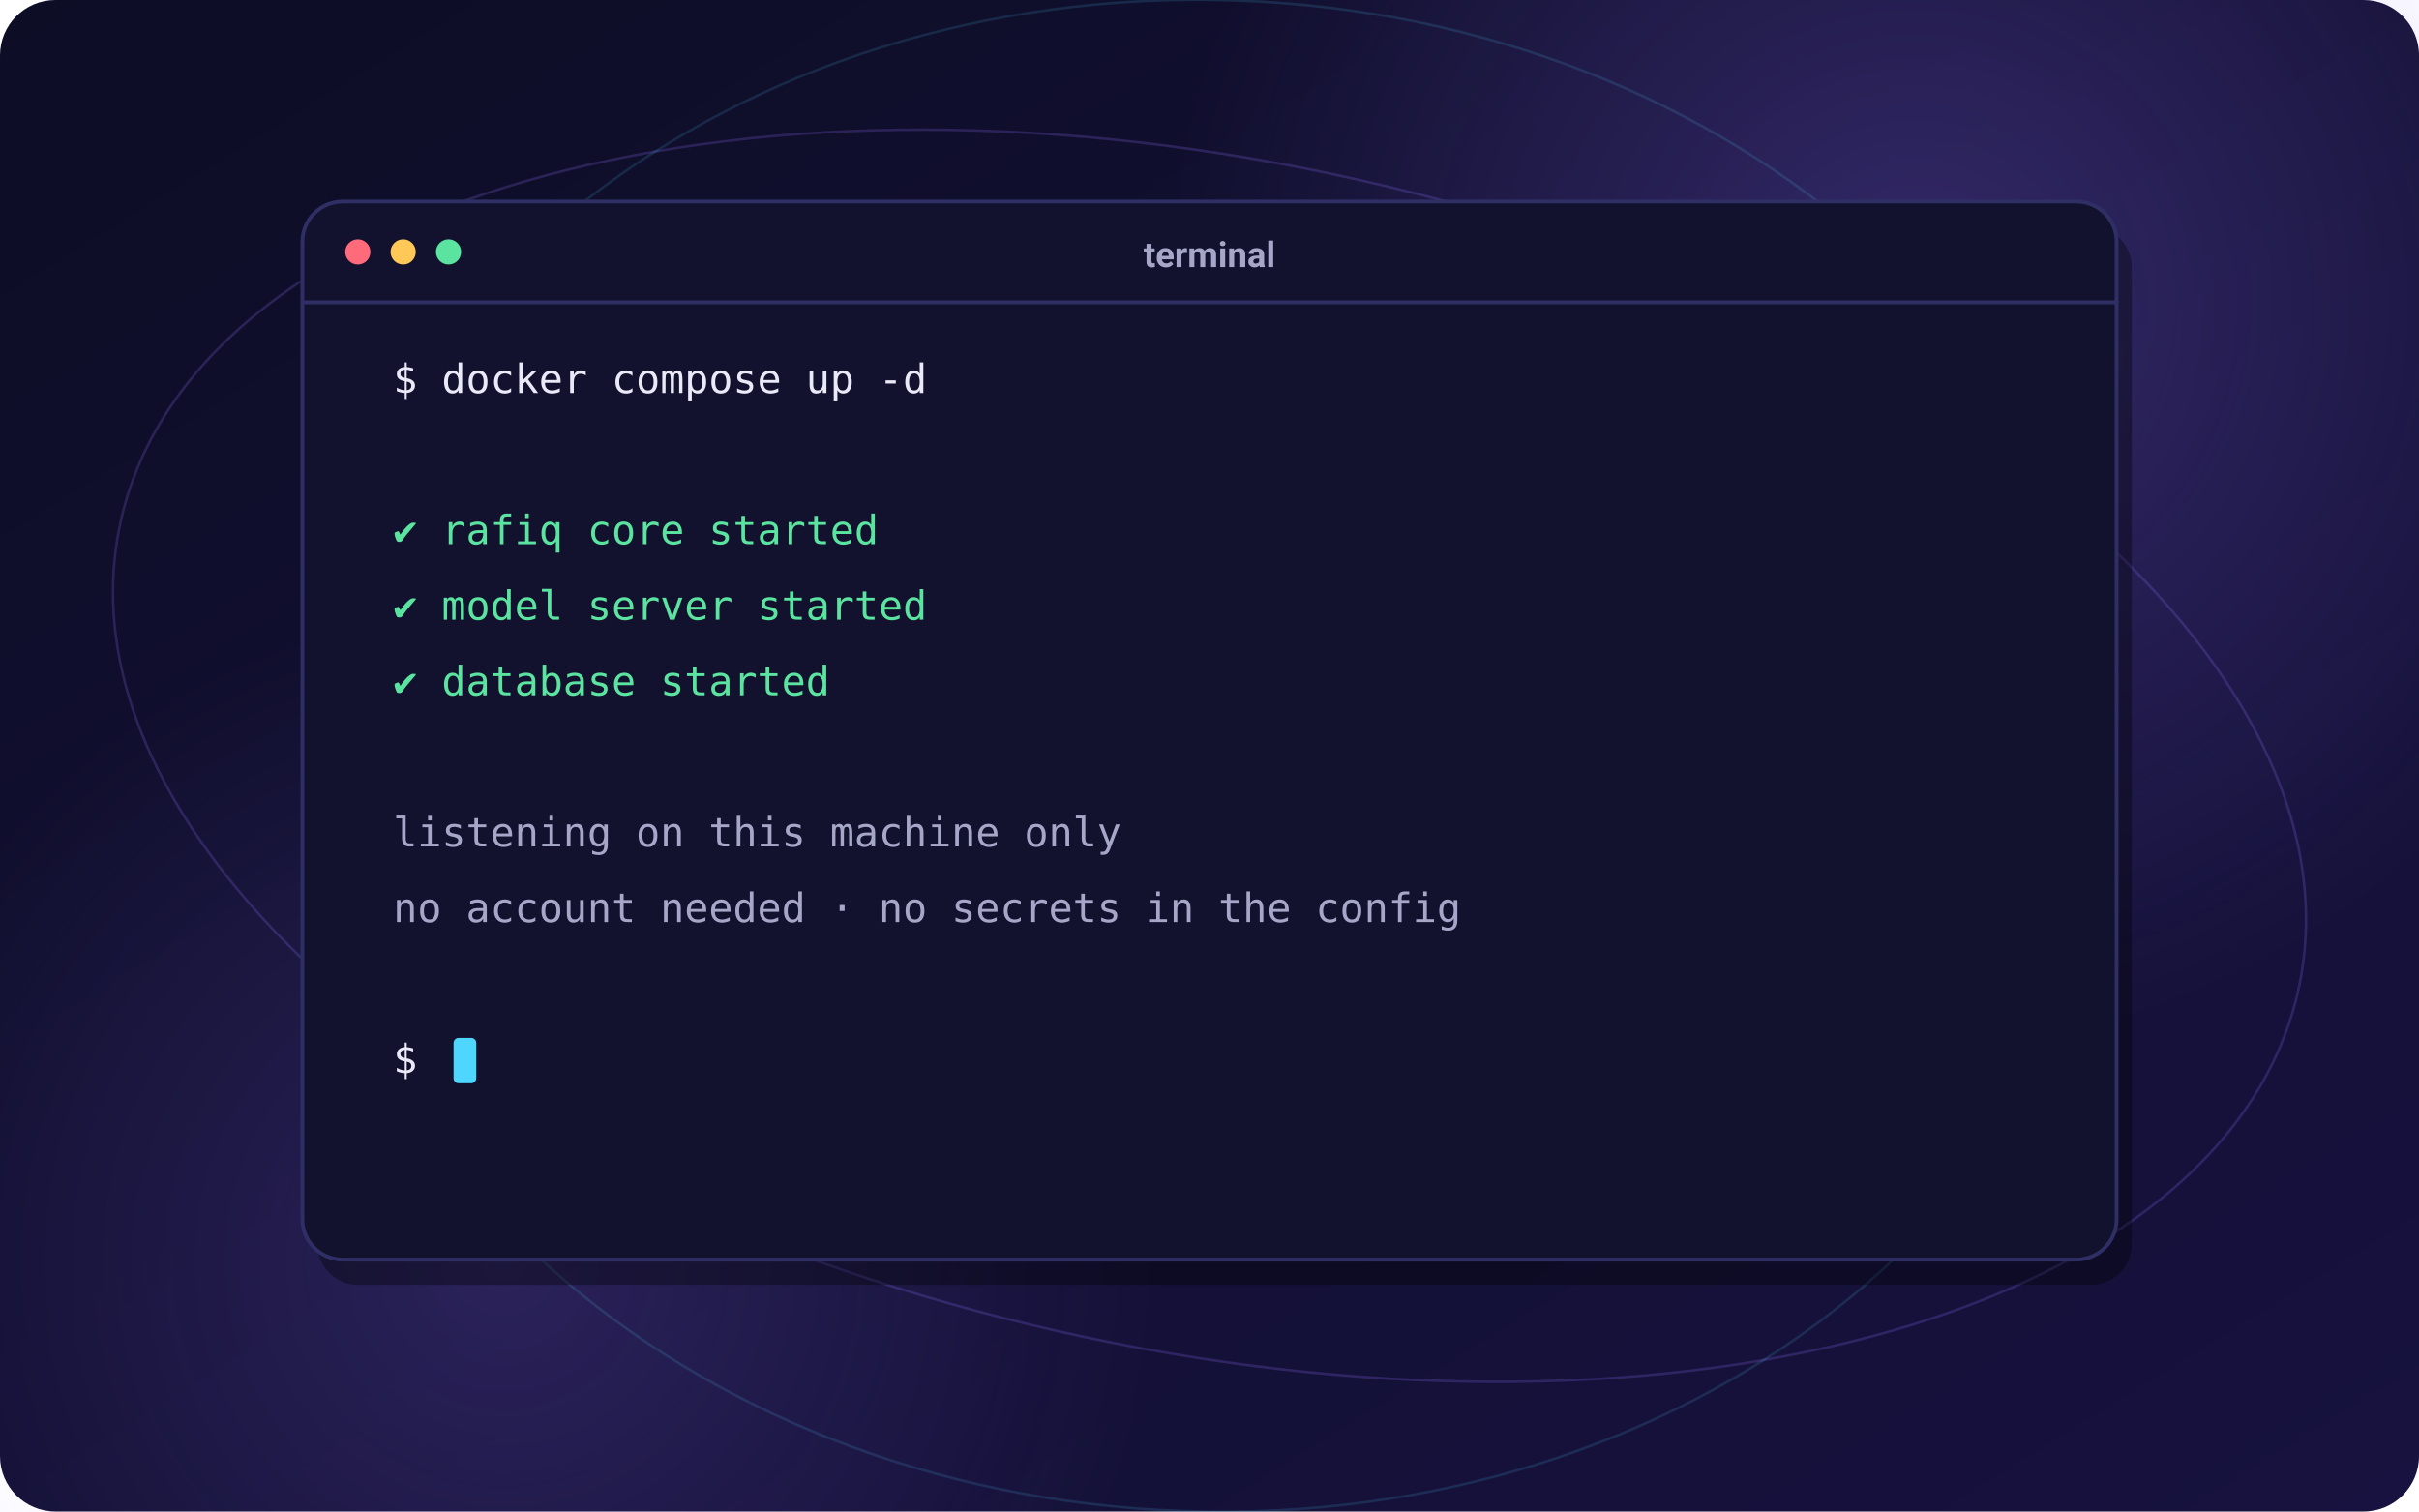
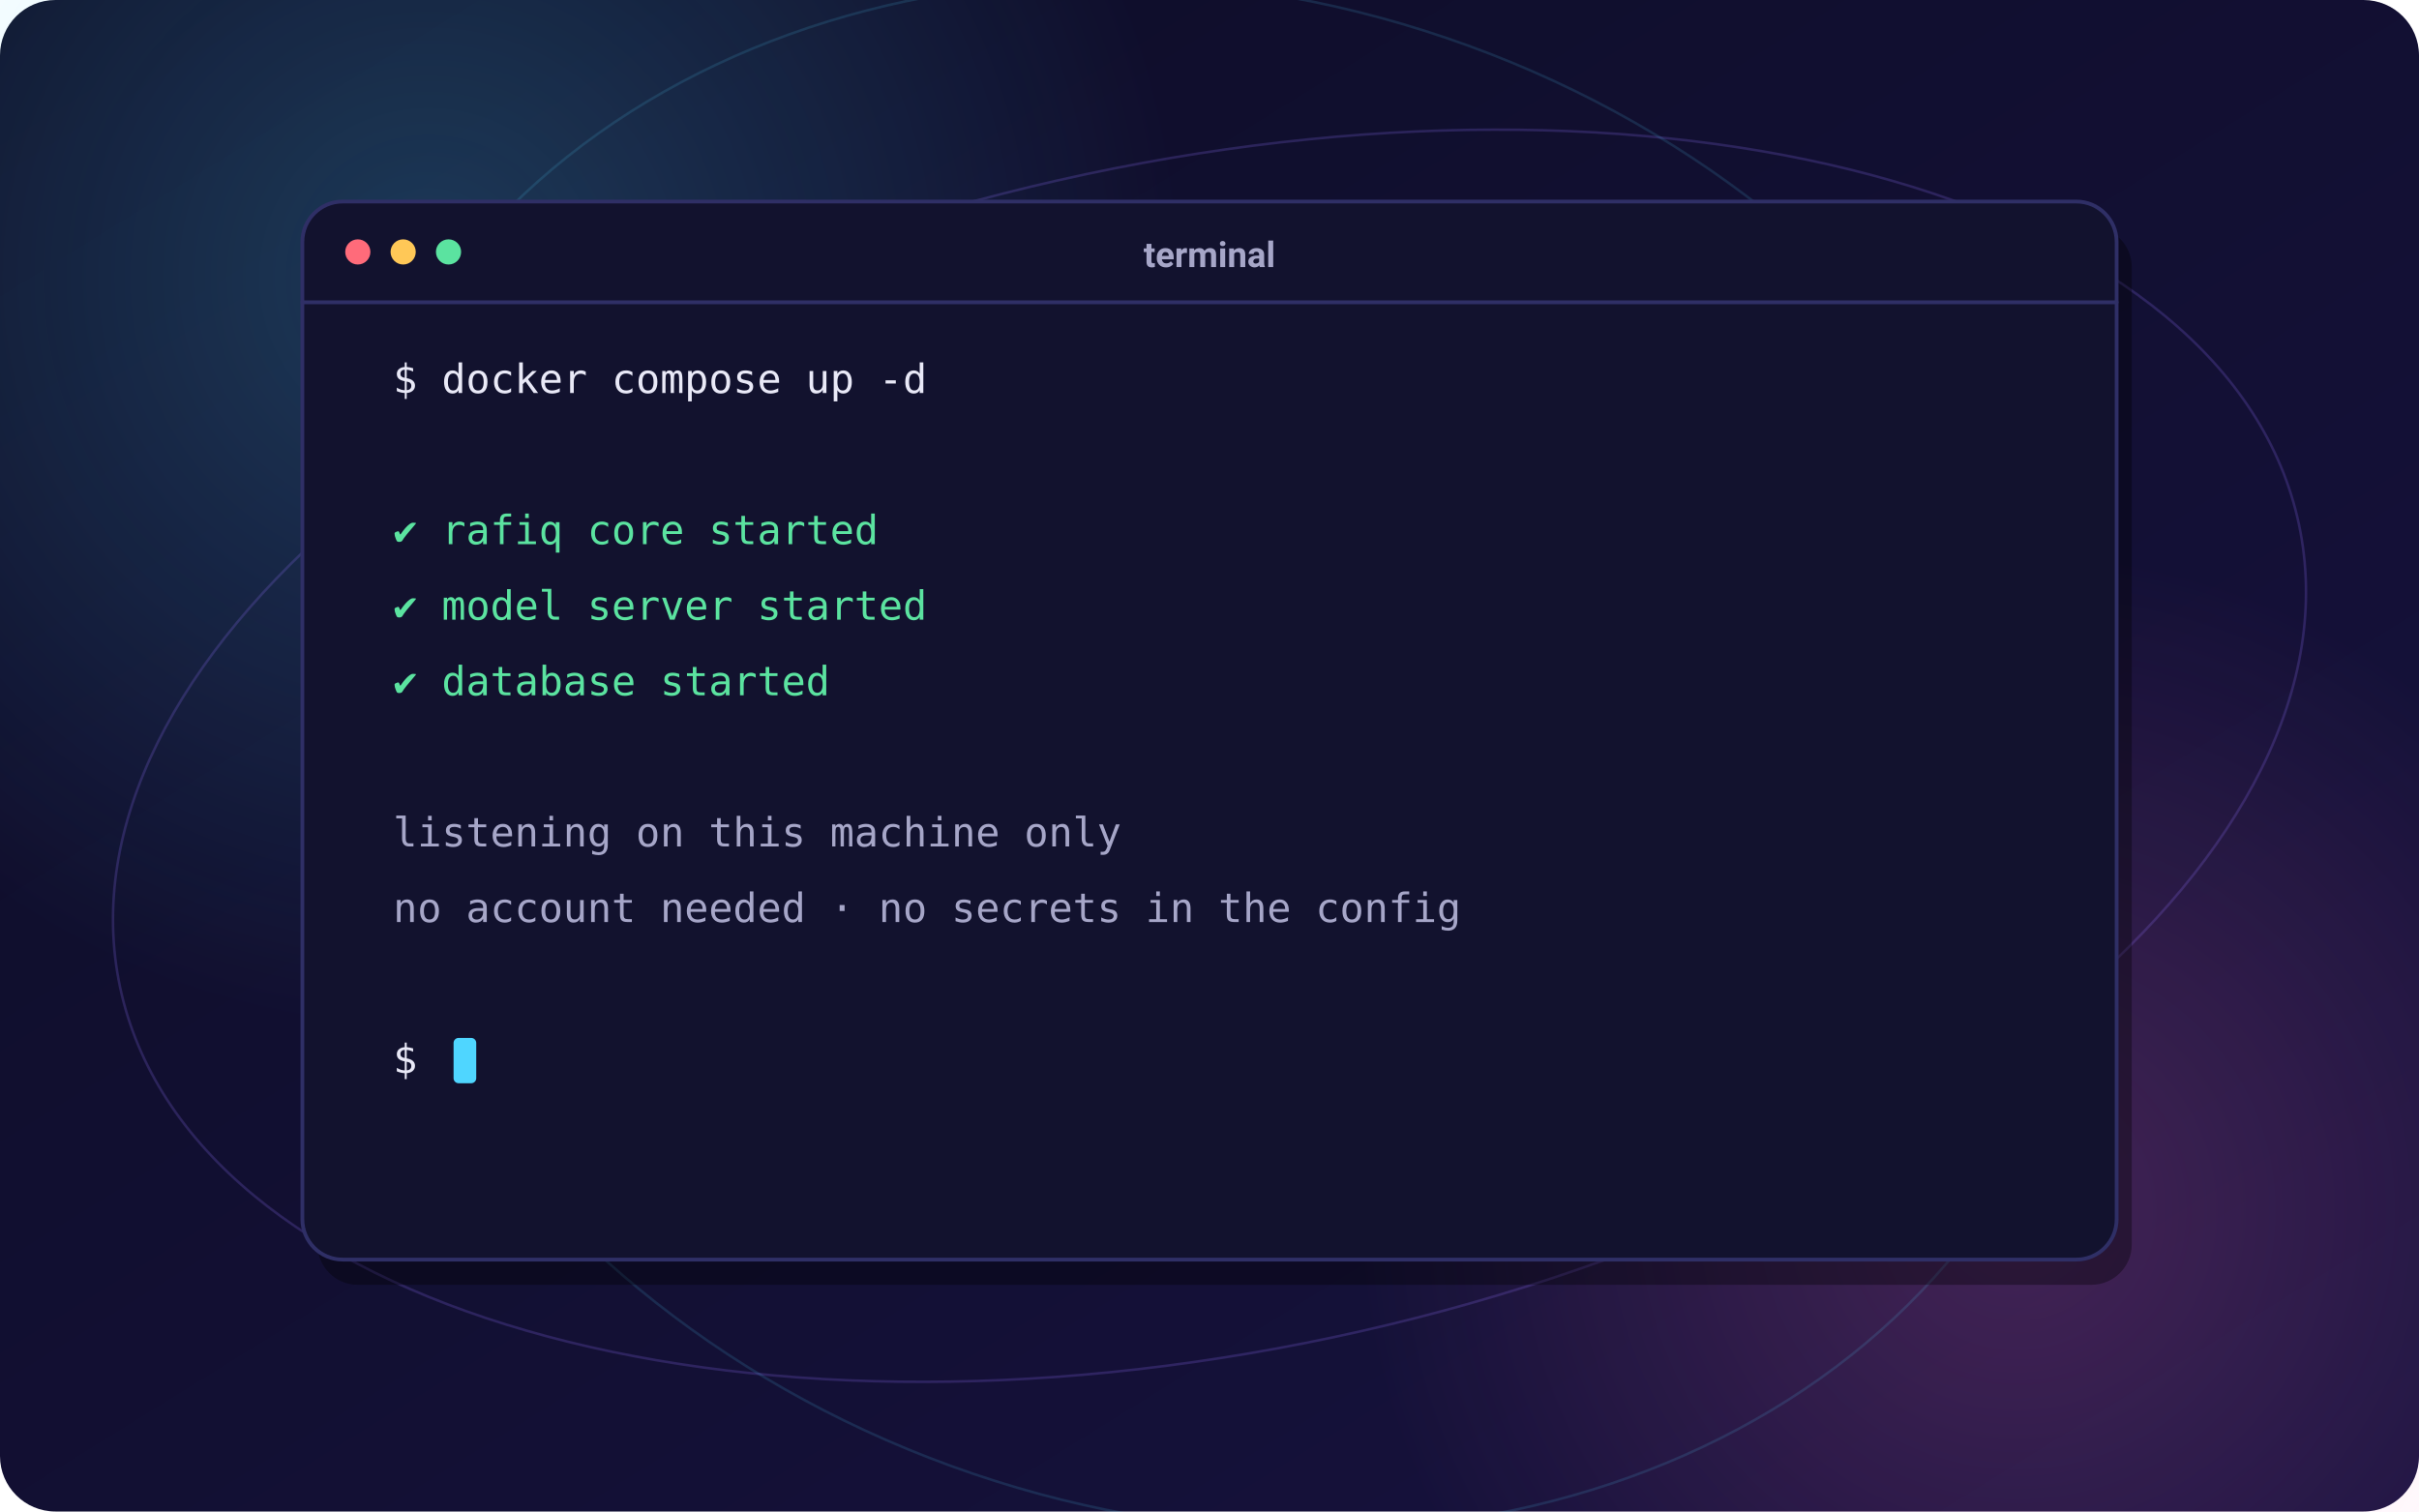
<svg xmlns="http://www.w3.org/2000/svg" viewBox="0 0 960 600" width="960" height="600" role="img">
  <defs>
    <linearGradient id="bg" x1="0" y1="0" x2="1" y2="1">
      <stop offset="0" stop-color="#0d0d26" />
      <stop offset="1" stop-color="#17123f" />
    </linearGradient>
    <linearGradient id="brand" x1="0" y1="0" x2="1" y2="0">
      <stop offset="0" stop-color="#4fd6ff" />
      <stop offset=".6" stop-color="#8b6cf6" />
      <stop offset="1" stop-color="#ff6fc1" />
    </linearGradient>
    <linearGradient id="poster1" x1="0" y1="0" x2="1" y2="1">
      <stop offset="0" stop-color="#4fd6ff" />
      <stop offset="1" stop-color="#8b6cf6" />
    </linearGradient>
    <linearGradient id="poster2" x1="0" y1="0" x2="1" y2="1">
      <stop offset="0" stop-color="#ff6fc1" />
      <stop offset="1" stop-color="#8b6cf6" />
    </linearGradient>
    <linearGradient id="poster3" x1="0" y1="1" x2="1" y2="0">
      <stop offset="0" stop-color="#2b2b7a" />
      <stop offset="1" stop-color="#4fd6ff" />
    </linearGradient>
    <linearGradient id="poster4" x1="0" y1="0" x2="0" y2="1">
      <stop offset="0" stop-color="#ffc857" />
      <stop offset="1" stop-color="#ff6fc1" />
    </linearGradient>
    <radialGradient id="g0">
      <stop offset="0" stop-color="#4fd6ff" stop-opacity=".22" />
      <stop offset="1" stop-color="#4fd6ff" stop-opacity="0" />
    </radialGradient>
    <radialGradient id="g1">
      <stop offset="0" stop-color="#ff6fc1" stop-opacity=".2" />
      <stop offset="1" stop-color="#ff6fc1" stop-opacity="0" />
    </radialGradient>
    <radialGradient id="g2">
      <stop offset="0" stop-color="#8b6cf6" stop-opacity=".28" />
      <stop offset="1" stop-color="#8b6cf6" stop-opacity="0" />
    </radialGradient>
    <radialGradient id="g3">
      <stop offset="0" stop-color="#8b6cf6" stop-opacity=".2" />
      <stop offset="1" stop-color="#8b6cf6" stop-opacity="0" />
    </radialGradient>
  </defs>
  <rect width="960" height="600" rx="22" fill="url(#bg)" />
-   <circle cx="760" cy="120" r="300" fill="url(#g2)" />
-   <circle cx="200" cy="500" r="260" fill="url(#g3)" />
-   <ellipse cx="480.0" cy="300.0" rx="442" ry="236" fill="none" stroke="#8b6cf6" stroke-width="1" opacity=".22" transform="rotate(12 480.0 300.0)" />
-   <ellipse cx="480.0" cy="300.0" rx="360" ry="300" fill="none" stroke="#4fd6ff" stroke-width="1" opacity=".14" transform="rotate(2 480.0 300.0)" />
+   <circle cx="170" cy="110" r="300" fill="url(#g0)" />
+   <circle cx="800" cy="480" r="260" fill="url(#g1)" />
+   <ellipse cx="480.0" cy="300.0" rx="442" ry="236" fill="none" stroke="#8b6cf6" stroke-width="1" opacity=".22" transform="rotate(-12 480.0 300.0)" />
+   <ellipse cx="480.0" cy="300.0" rx="360" ry="300" fill="none" stroke="#4fd6ff" stroke-width="1" opacity=".14" transform="rotate(20 480.0 300.0)" />
  <rect x="126" y="90" width="720" height="420" rx="16" fill="#000000" opacity="0.35" />
  <rect x="120" y="80" width="720" height="420" rx="16" fill="#12122e" stroke="#2f2f66" stroke-width="1.5" opacity="1" />
  <line x1="120" y1="120" x2="840" y2="120" stroke="#2f2f66" stroke-width="1.5" stroke-linecap="round" opacity="1" />
  <circle cx="142" cy="100" r="5" fill="#ff6b7a" opacity="1" />
  <circle cx="160" cy="100" r="5" fill="#ffc857" opacity="1" />
  <circle cx="178" cy="100" r="5" fill="#5be3a0" opacity="1" />
  <text x="480.0" y="106" font-family="system-ui, -apple-system, 'Segoe UI', Roboto, 'Helvetica Neue', Arial, sans-serif" font-size="14" font-weight="600" fill="#a6a6c8" text-anchor="middle" opacity="1">terminal</text>
  <text x="156" y="156" font-family="ui-monospace, 'SF Mono', Menlo, Consolas, monospace" font-size="16" font-weight="500" fill="#e9e9f7" text-anchor="start" opacity="1">$ docker compose up -d</text>
  <text x="156" y="186" font-family="ui-monospace, 'SF Mono', Menlo, Consolas, monospace" font-size="16" font-weight="500" fill="#e9e9f7" text-anchor="start" opacity="1" />
  <text x="156" y="216" font-family="ui-monospace, 'SF Mono', Menlo, Consolas, monospace" font-size="16" font-weight="500" fill="#5be3a0" text-anchor="start" opacity="1">✔ rafiq core            started</text>
  <text x="156" y="246" font-family="ui-monospace, 'SF Mono', Menlo, Consolas, monospace" font-size="16" font-weight="500" fill="#5be3a0" text-anchor="start" opacity="1">✔ model server          started</text>
  <text x="156" y="276" font-family="ui-monospace, 'SF Mono', Menlo, Consolas, monospace" font-size="16" font-weight="500" fill="#5be3a0" text-anchor="start" opacity="1">✔ database              started</text>
  <text x="156" y="306" font-family="ui-monospace, 'SF Mono', Menlo, Consolas, monospace" font-size="16" font-weight="500" fill="#e9e9f7" text-anchor="start" opacity="1" />
  <text x="156" y="336" font-family="ui-monospace, 'SF Mono', Menlo, Consolas, monospace" font-size="16" font-weight="500" fill="#a6a6c8" text-anchor="start" opacity="1">listening on this machine only</text>
  <text x="156" y="366" font-family="ui-monospace, 'SF Mono', Menlo, Consolas, monospace" font-size="16" font-weight="500" fill="#a6a6c8" text-anchor="start" opacity="1">no account needed · no secrets in the config</text>
  <text x="156" y="396" font-family="ui-monospace, 'SF Mono', Menlo, Consolas, monospace" font-size="16" font-weight="500" fill="#e9e9f7" text-anchor="start" opacity="1" />
  <text x="156" y="426" font-family="ui-monospace, 'SF Mono', Menlo, Consolas, monospace" font-size="16" font-weight="500" fill="#e9e9f7" text-anchor="start" opacity="1">$ </text>
  <rect x="180" y="412" width="9" height="18" rx="2" fill="#4fd6ff">
    <animate attributeName="opacity" values="1;0;1" dur="1.1s" repeatCount="indefinite" />
  </rect>
</svg>
